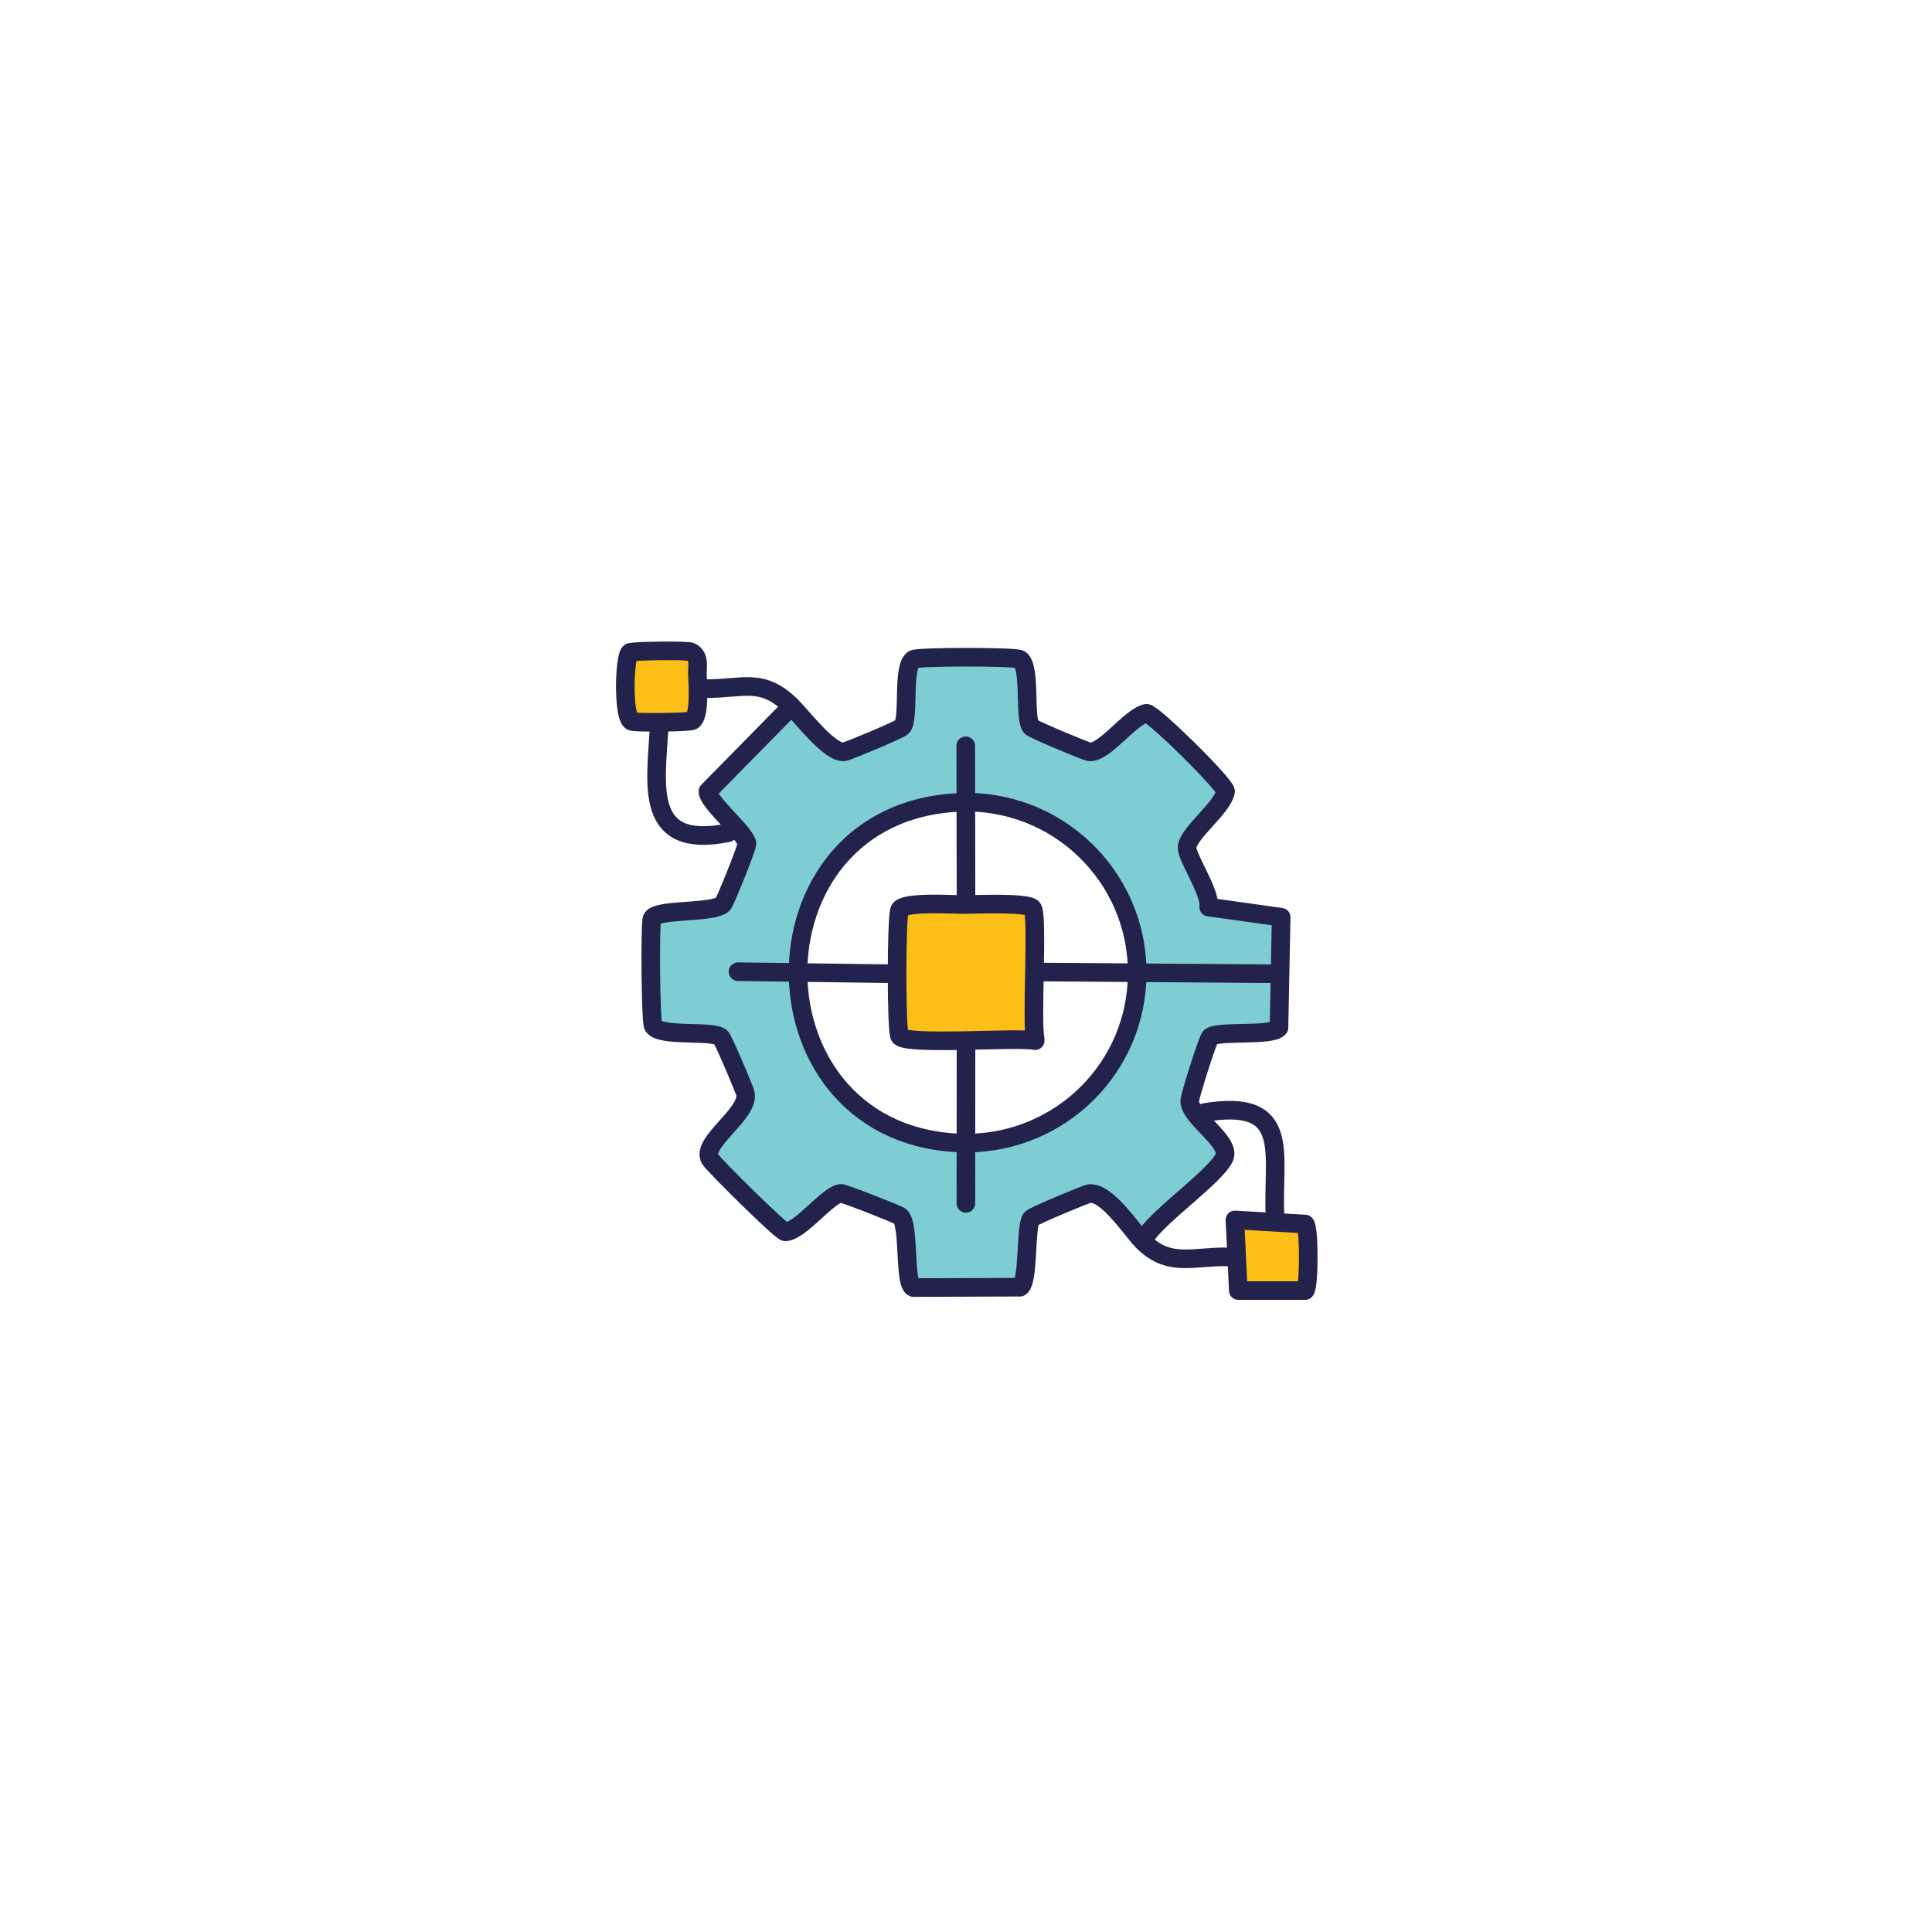
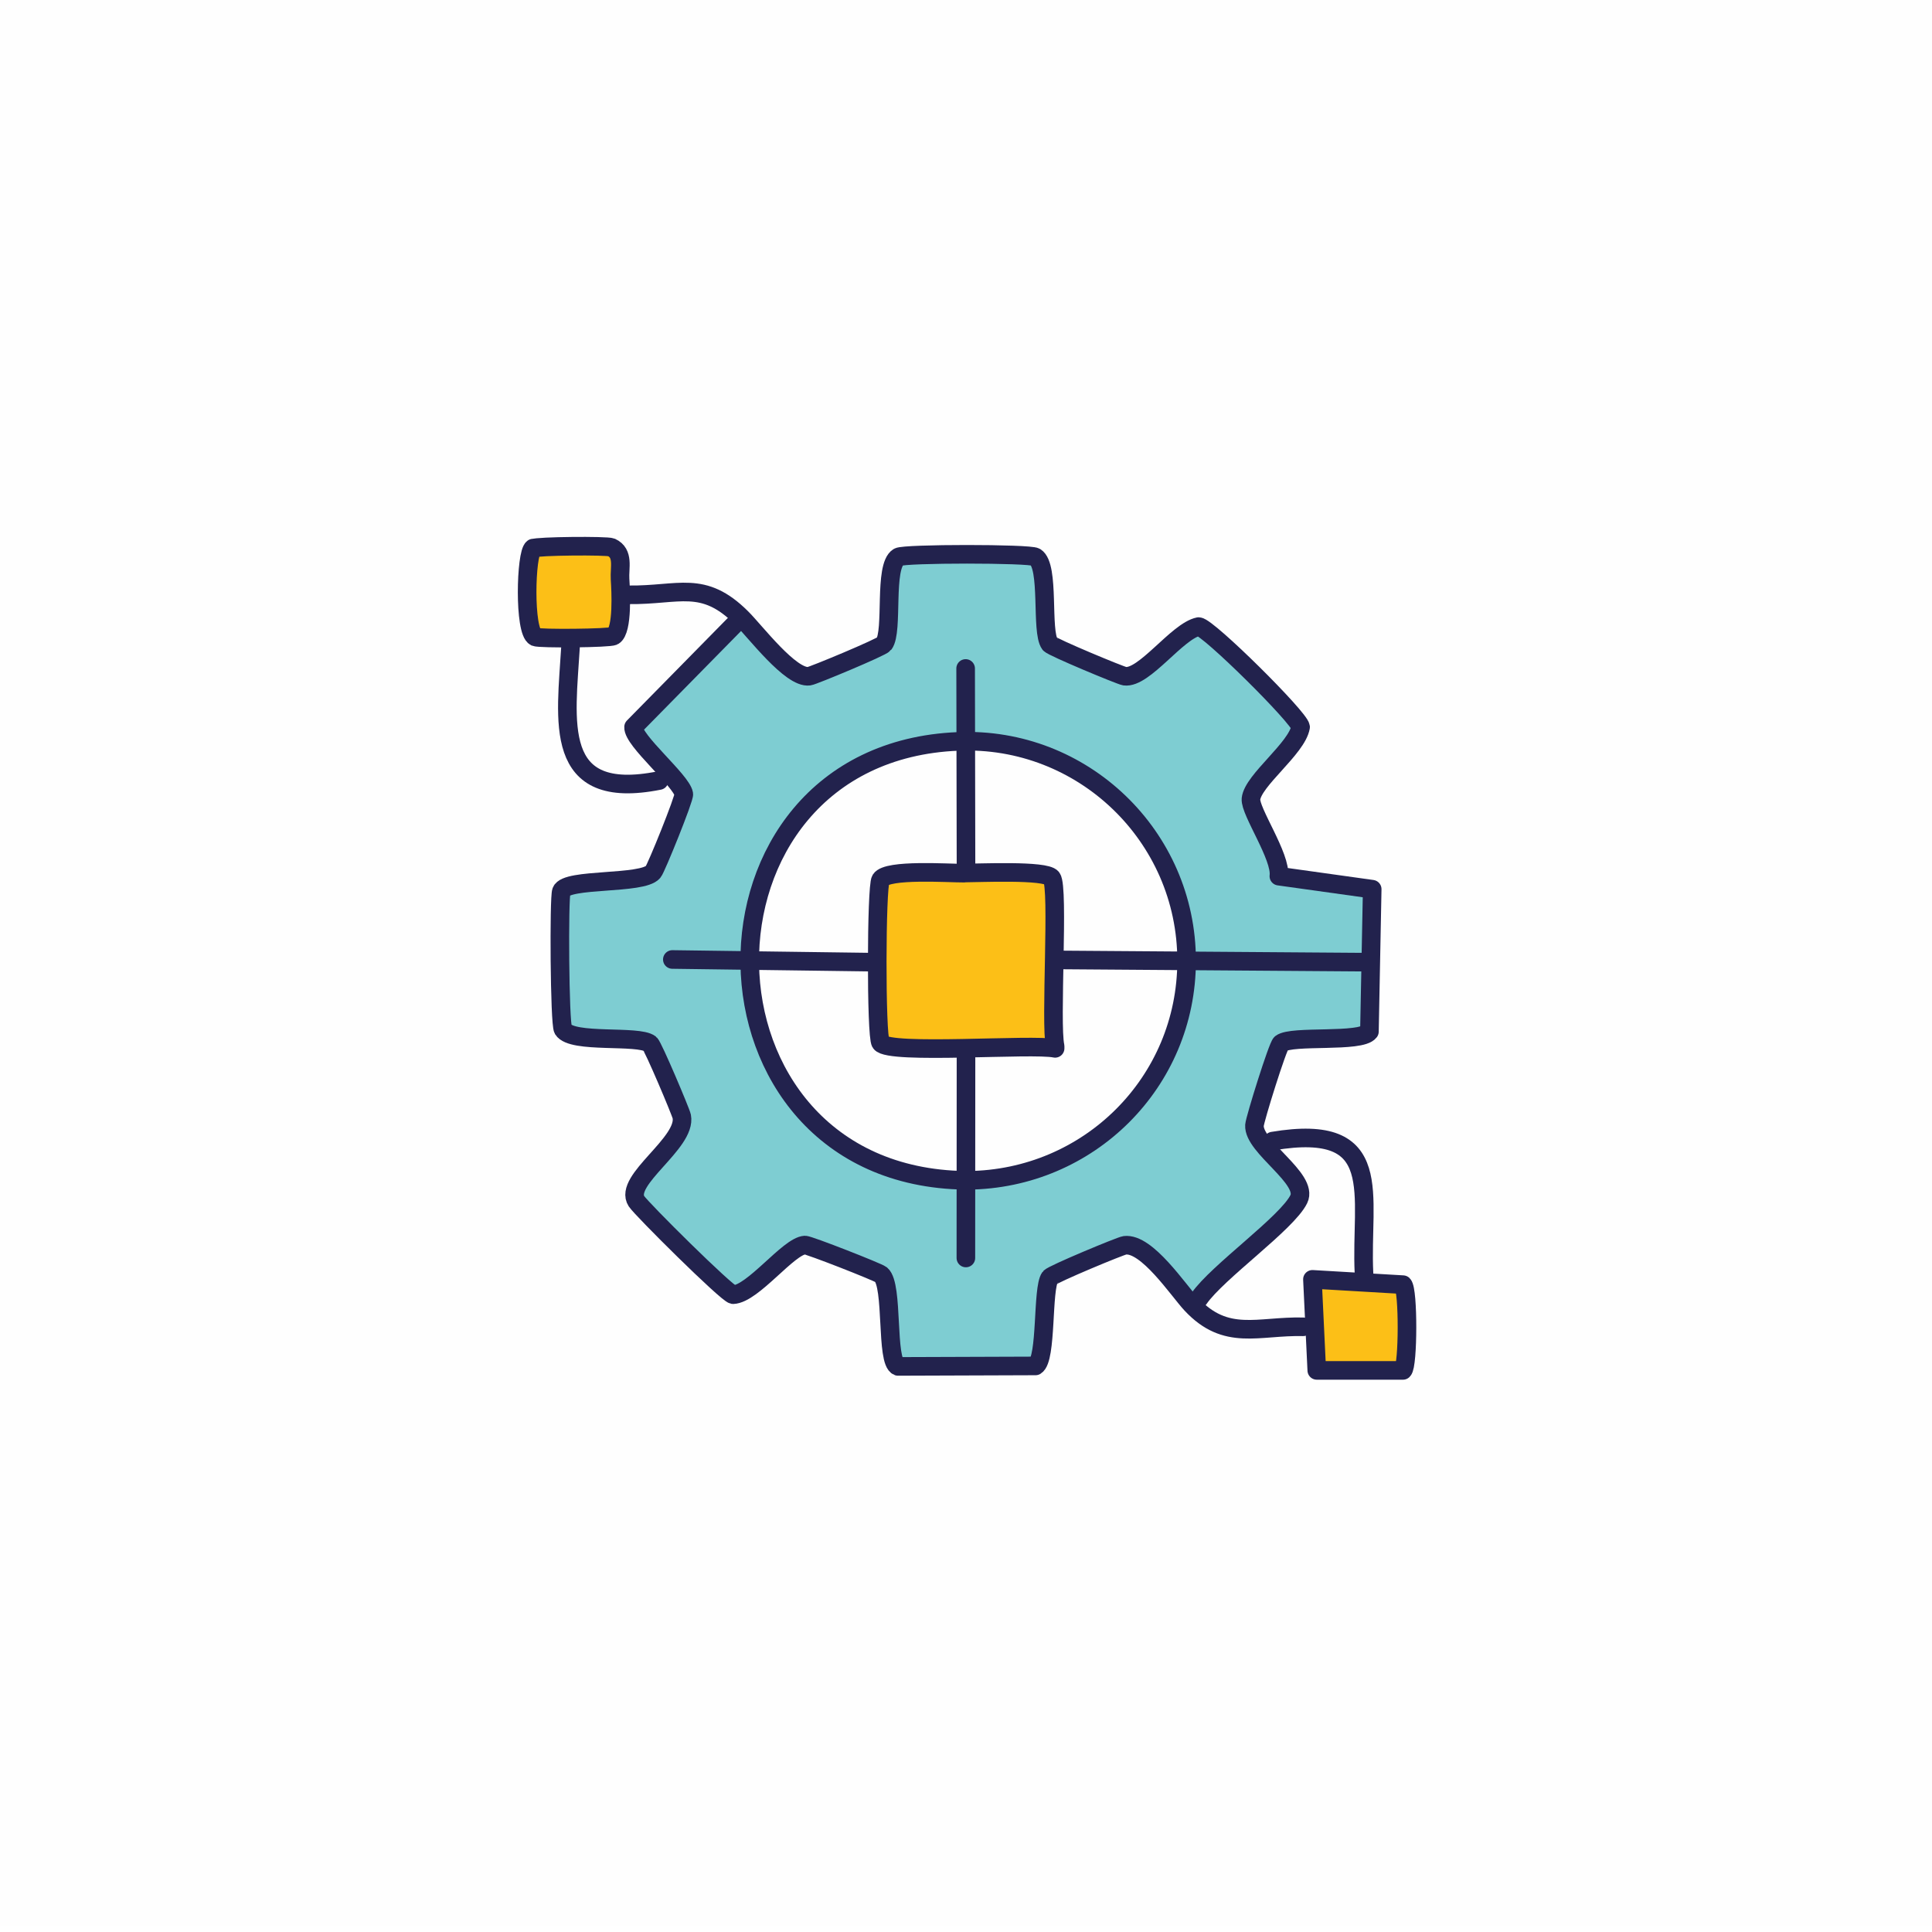
<svg xmlns="http://www.w3.org/2000/svg" id="Layer_1" version="1.1" viewBox="0 0 160 160">
  <defs>
    <style>
      .st0 {
        fill: #fcbf17;
      }

      .st0, .st1, .st2 {
        stroke: #22224d;
        stroke-linecap: round;
        stroke-linejoin: round;
        stroke-width: 1.54px;
      }

      .st3 {
        fill: #7ecdd2;
      }

      .st1 {
        fill: none;
      }

      .st2, .st4 {
        fill: #fefefe;
      }
    </style>
  </defs>
  <g id="Generative_Object">
    <g>
-       <rect class="st4" y="18.4" width="160" height="124.2" />
+       <rect class="st4" x="-23.06" y="-.5" width="206.12" height="160" />
      <g>
-         <path class="st3" d="M75.66,54.6c.37-.23,8.44-.23,8.81,0,.94.59.33,4.79.92,5.59.16.21,4.55,2.03,4.81,2.07,1.26.17,3.38-2.91,4.76-3.19.61.04,6.48,5.85,6.55,6.46-.24,1.38-3.07,3.42-3.19,4.62-.08.8,1.96,3.72,1.79,4.97l6,.84-.18,9.15c-.54.74-4.98.22-5.68.76-.22.17-1.68,4.85-1.71,5.26-.09,1.4,3.5,3.43,2.85,4.75-.75,1.54-5.24,4.68-6.42,6.4l-.49.38c-.85-.92-2.86-3.97-4.28-3.79-.26.03-4.66,1.86-4.81,2.07-.5.69-.18,5.24-.92,5.68l-8.84.03c-.81-.3-.28-5.22-1.09-5.9-.2-.17-4.63-1.92-4.9-1.9-1.06.06-3.33,3.13-4.62,3.19-.42-.09-5.88-5.51-6.21-6.01-.88-1.36,3.24-3.74,2.91-5.45-.05-.28-1.84-4.51-2.04-4.67-.75-.58-5.01,0-5.59-.92-.24-.38-.27-8.46-.11-8.88.33-.86,5.2-.41,5.9-1.24.19-.23,2.02-4.75,1.97-5.01-.15-.88-3.29-3.46-3.23-4.31l6.45-6.56.5-.46c.85.84,3.17,3.91,4.35,3.75.26-.03,4.66-1.86,4.81-2.07.61-.83-.04-4.99.92-5.59Z" />
+         <path class="st3" d="M74.41,46.13c.48-.3,10.87-.3,11.35,0,1.21.76.43,6.17,1.19,7.2.21.27,5.86,2.62,6.2,2.67,1.62.22,4.35-3.75,6.13-4.11.79.05,8.35,7.54,8.44,8.32-.31,1.78-3.95,4.41-4.11,5.95-.1,1.03,2.52,4.79,2.31,6.4l7.73,1.08-.23,11.79c-.7.95-6.42.28-7.32.98-.28.22-2.16,6.25-2.2,6.78-.12,1.8,4.51,4.42,3.67,6.12-.97,1.98-6.75,6.03-8.27,8.24l-.63.49c-1.1-1.19-3.68-5.11-5.51-4.88-.33.04-6,2.4-6.2,2.67-.64.89-.23,6.75-1.19,7.32l-11.39.04c-1.04-.39-.36-6.72-1.4-7.6-.26-.22-5.96-2.47-6.31-2.45-1.37.08-4.29,4.03-5.95,4.11-.54-.12-7.57-7.1-8-7.74-1.13-1.75,4.17-4.82,3.75-7.02-.06-.36-2.37-5.81-2.63-6.02-.97-.75-6.45,0-7.2-1.19-.31-.49-.35-10.9-.14-11.44.43-1.11,6.7-.53,7.6-1.6.24-.3,2.6-6.12,2.54-6.45-.19-1.13-4.24-4.46-4.16-5.55l8.31-8.45.64-.59c1.1,1.08,4.08,5.04,5.6,4.83.33-.04,6-2.4,6.2-2.67.79-1.07-.05-6.43,1.19-7.2v-.03Z" />
        <g>
-           <path class="st2" d="M94.18,80.55c0-8.01-6.68-14.43-14.69-14.1-18.07.73-17.81,27.97.46,28.22h.15c7.79-.06,14.08-6.3,14.08-14.11Z" />
-           <path class="st0" d="M79.88,74.91c.91,0,5.24-.2,5.63.31.47.61-.11,9.37.22,10.82v.14c-1.45-.31-10.68.42-11.22-.36-.3-.43-.28-10.05,0-10.49.43-.69,4.39-.41,5.36-.42Z" />
+           <path class="st2" d="M98.27,79.56c0-10.32-8.61-18.59-18.92-18.16-23.28.94-22.94,36.03.59,36.35h.19c10.04-.08,18.14-8.12,18.14-18.18h0Z" />
+           <path class="st0" d="M79.85,72.3c1.17,0,6.75-.26,7.25.4.61.79-.14,12.07.28,13.94v.18c-1.87-.4-13.76.54-14.45-.46-.39-.55-.36-12.95,0-13.51.55-.89,5.66-.53,6.9-.54h.01Z" />
        </g>
      </g>
-       <path class="st0" d="M102.27,101.03h0l5.82.34c.35.35.33,5.2,0,5.51h-5.54l-.28-5.85Z" />
-       <path class="st0" d="M52.17,54.04c.23-.15,4.74-.19,5.03-.06.82.38.51,1.31.56,2.04s.19,3.28-.42,3.66c-.24.15-4.74.19-5.03.06-.74-.35-.61-5.39-.14-5.71Z" />
+       <path class="st0" d="M108.69,105.95h0l7.5.44c.45.45.43,6.7,0,7.1h-7.14l-.36-7.54Z" />
+       <path class="st0" d="M44.15,45.41c.3-.19,6.11-.24,6.48-.08,1.06.49.66,1.69.72,2.63s.24,4.23-.54,4.71c-.31.19-6.11.24-6.48.08-.95-.45-.79-6.94-.18-7.36h0Z" />
    </g>
    <g>
-       <line class="st1" x1="79.98" y1="61.76" x2="80" y2="74.35" />
-       <path class="st1" d="M65.08,58.97l-6.45,6.56c-.06.85,3.08,3.44,3.23,4.31.05.27-1.78,4.78-1.97,5.01-.7.83-5.57.38-5.9,1.24-.16.41-.12,8.5.11,8.88.58.93,4.84.34,5.59.92.2.16,1.99,4.39,2.04,4.67.33,1.71-3.78,4.1-2.91,5.45.33.51,5.79,5.93,6.21,6.01,1.28-.05,3.56-3.13,4.62-3.19.26-.01,4.69,1.73,4.9,1.9.81.68.29,5.6,1.09,5.9l8.84-.03c.74-.44.42-4.99.92-5.68.15-.21,4.55-2.04,4.81-2.07,1.42-.17,3.43,2.88,4.28,3.79,2.24,2.41,4.29,1.38,7.19,1.45" />
-       <path class="st1" d="M99.72,92.14c7.39-1.24,5.62,3.48,5.87,8.5" />
-       <path class="st1" d="M58.32,57.03c3.24.04,4.77-.99,7.25,1.48.85.84,3.17,3.91,4.35,3.75.26-.03,4.66-1.86,4.81-2.07.61-.83-.04-4.99.92-5.59.37-.23,8.44-.23,8.81,0,.94.59.33,4.79.92,5.59.16.21,4.55,2.03,4.81,2.07,1.26.17,3.38-2.91,4.76-3.19.61.04,6.48,5.85,6.55,6.46-.24,1.38-3.07,3.42-3.19,4.62-.08.8,1.96,3.72,1.79,4.97l6,.84-.18,9.15c-.54.74-4.98.22-5.68.76-.22.17-1.68,4.85-1.71,5.26-.09,1.4,3.5,3.43,2.85,4.75-.75,1.54-5.24,4.68-6.42,6.4" />
-       <line class="st1" x1="80" y1="86.79" x2="79.99" y2="99.66" />
-       <path class="st1" d="M54.58,60.36c-.28,4.76-1.23,9.99,5.7,8.61" />
-       <line class="st1" x1="86.29" y1="80.5" x2="105.45" y2="80.64" />
-       <line class="st1" x1="61.12" y1="80.47" x2="73.85" y2="80.64" />
+       <line class="st1" x1="79.97" y1="55.36" x2="80" y2="71.58" />
+       <path class="st1" d="M60.78,51.76l-8.31,8.45c-.08,1.1,3.97,4.43,4.16,5.55.06.35-2.29,6.16-2.54,6.45-.9,1.07-7.18.49-7.6,1.6-.21.53-.15,10.95.14,11.44.75,1.2,6.24.44,7.2,1.19.26.21,2.56,5.66,2.63,6.02.43,2.2-4.87,5.28-3.75,7.02.43.66,7.46,7.64,8,7.74,1.65-.06,4.59-4.03,5.95-4.11.33-.01,6.04,2.23,6.31,2.45,1.04.88.37,7.21,1.4,7.6l11.39-.04c.95-.57.54-6.43,1.19-7.32.19-.27,5.86-2.63,6.2-2.67,1.83-.22,4.42,3.71,5.51,4.88,2.89,3.1,5.53,1.78,9.26,1.87" />
+       <path class="st1" d="M105.4,94.5c9.52-1.6,7.24,4.48,7.56,10.95" />
+       <path class="st1" d="M52.07,49.26c4.17.05,6.14-1.28,9.34,1.91,1.1,1.08,4.08,5.04,5.6,4.83.33-.04,6-2.4,6.2-2.67.79-1.07-.05-6.43,1.19-7.2.48-.3,10.87-.3,11.35,0,1.21.76.43,6.17,1.19,7.2.21.27,5.86,2.62,6.2,2.67,1.62.22,4.35-3.75,6.13-4.11.79.05,8.35,7.54,8.44,8.32-.31,1.78-3.95,4.41-4.11,5.95-.1,1.03,2.52,4.79,2.31,6.4l7.73,1.08-.23,11.79c-.7.95-6.42.28-7.32.98-.28.22-2.16,6.25-2.2,6.78-.12,1.8,4.51,4.42,3.67,6.12-.97,1.98-6.75,6.03-8.27,8.24" />
+       <line class="st1" x1="80" y1="87.6" x2="79.99" y2="104.18" />
+       <path class="st1" d="M47.25,53.55c-.36,6.13-1.58,12.87,7.34,11.09" />
+       <line class="st1" x1="88.1" y1="79.5" x2="112.79" y2="79.68" />
+       <line class="st1" x1="55.68" y1="79.46" x2="72.08" y2="79.68" />
    </g>
  </g>
</svg>
